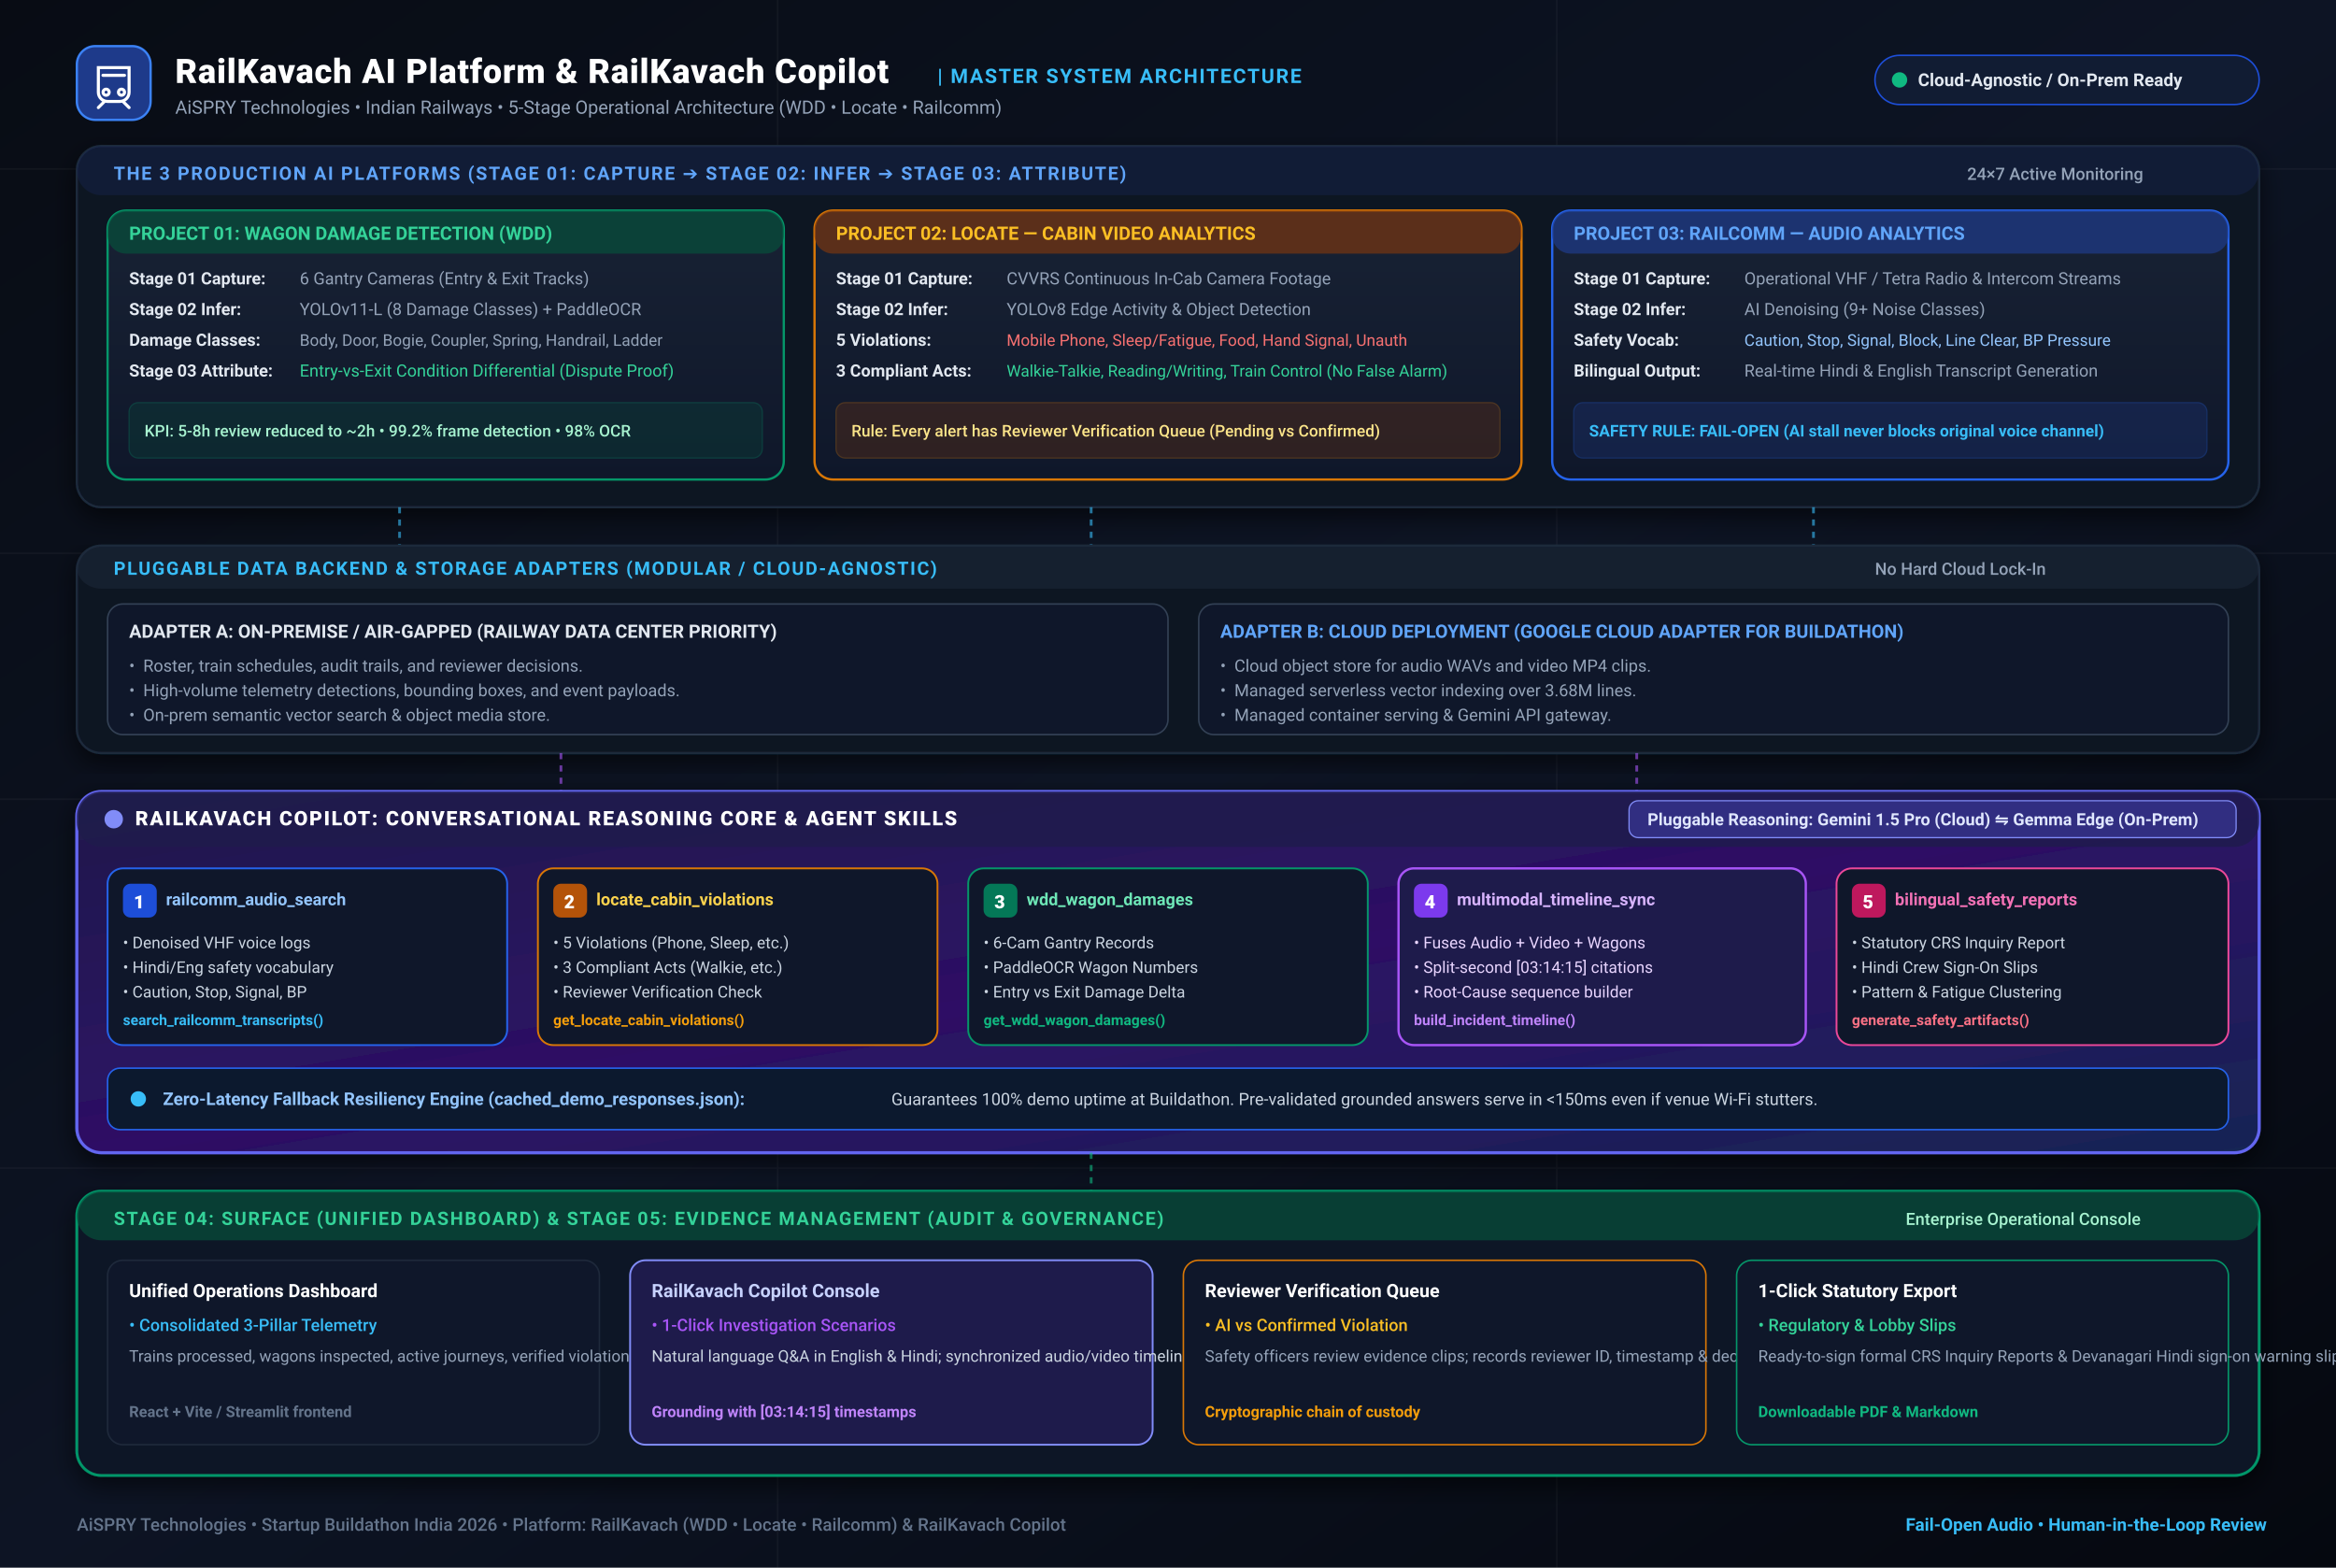
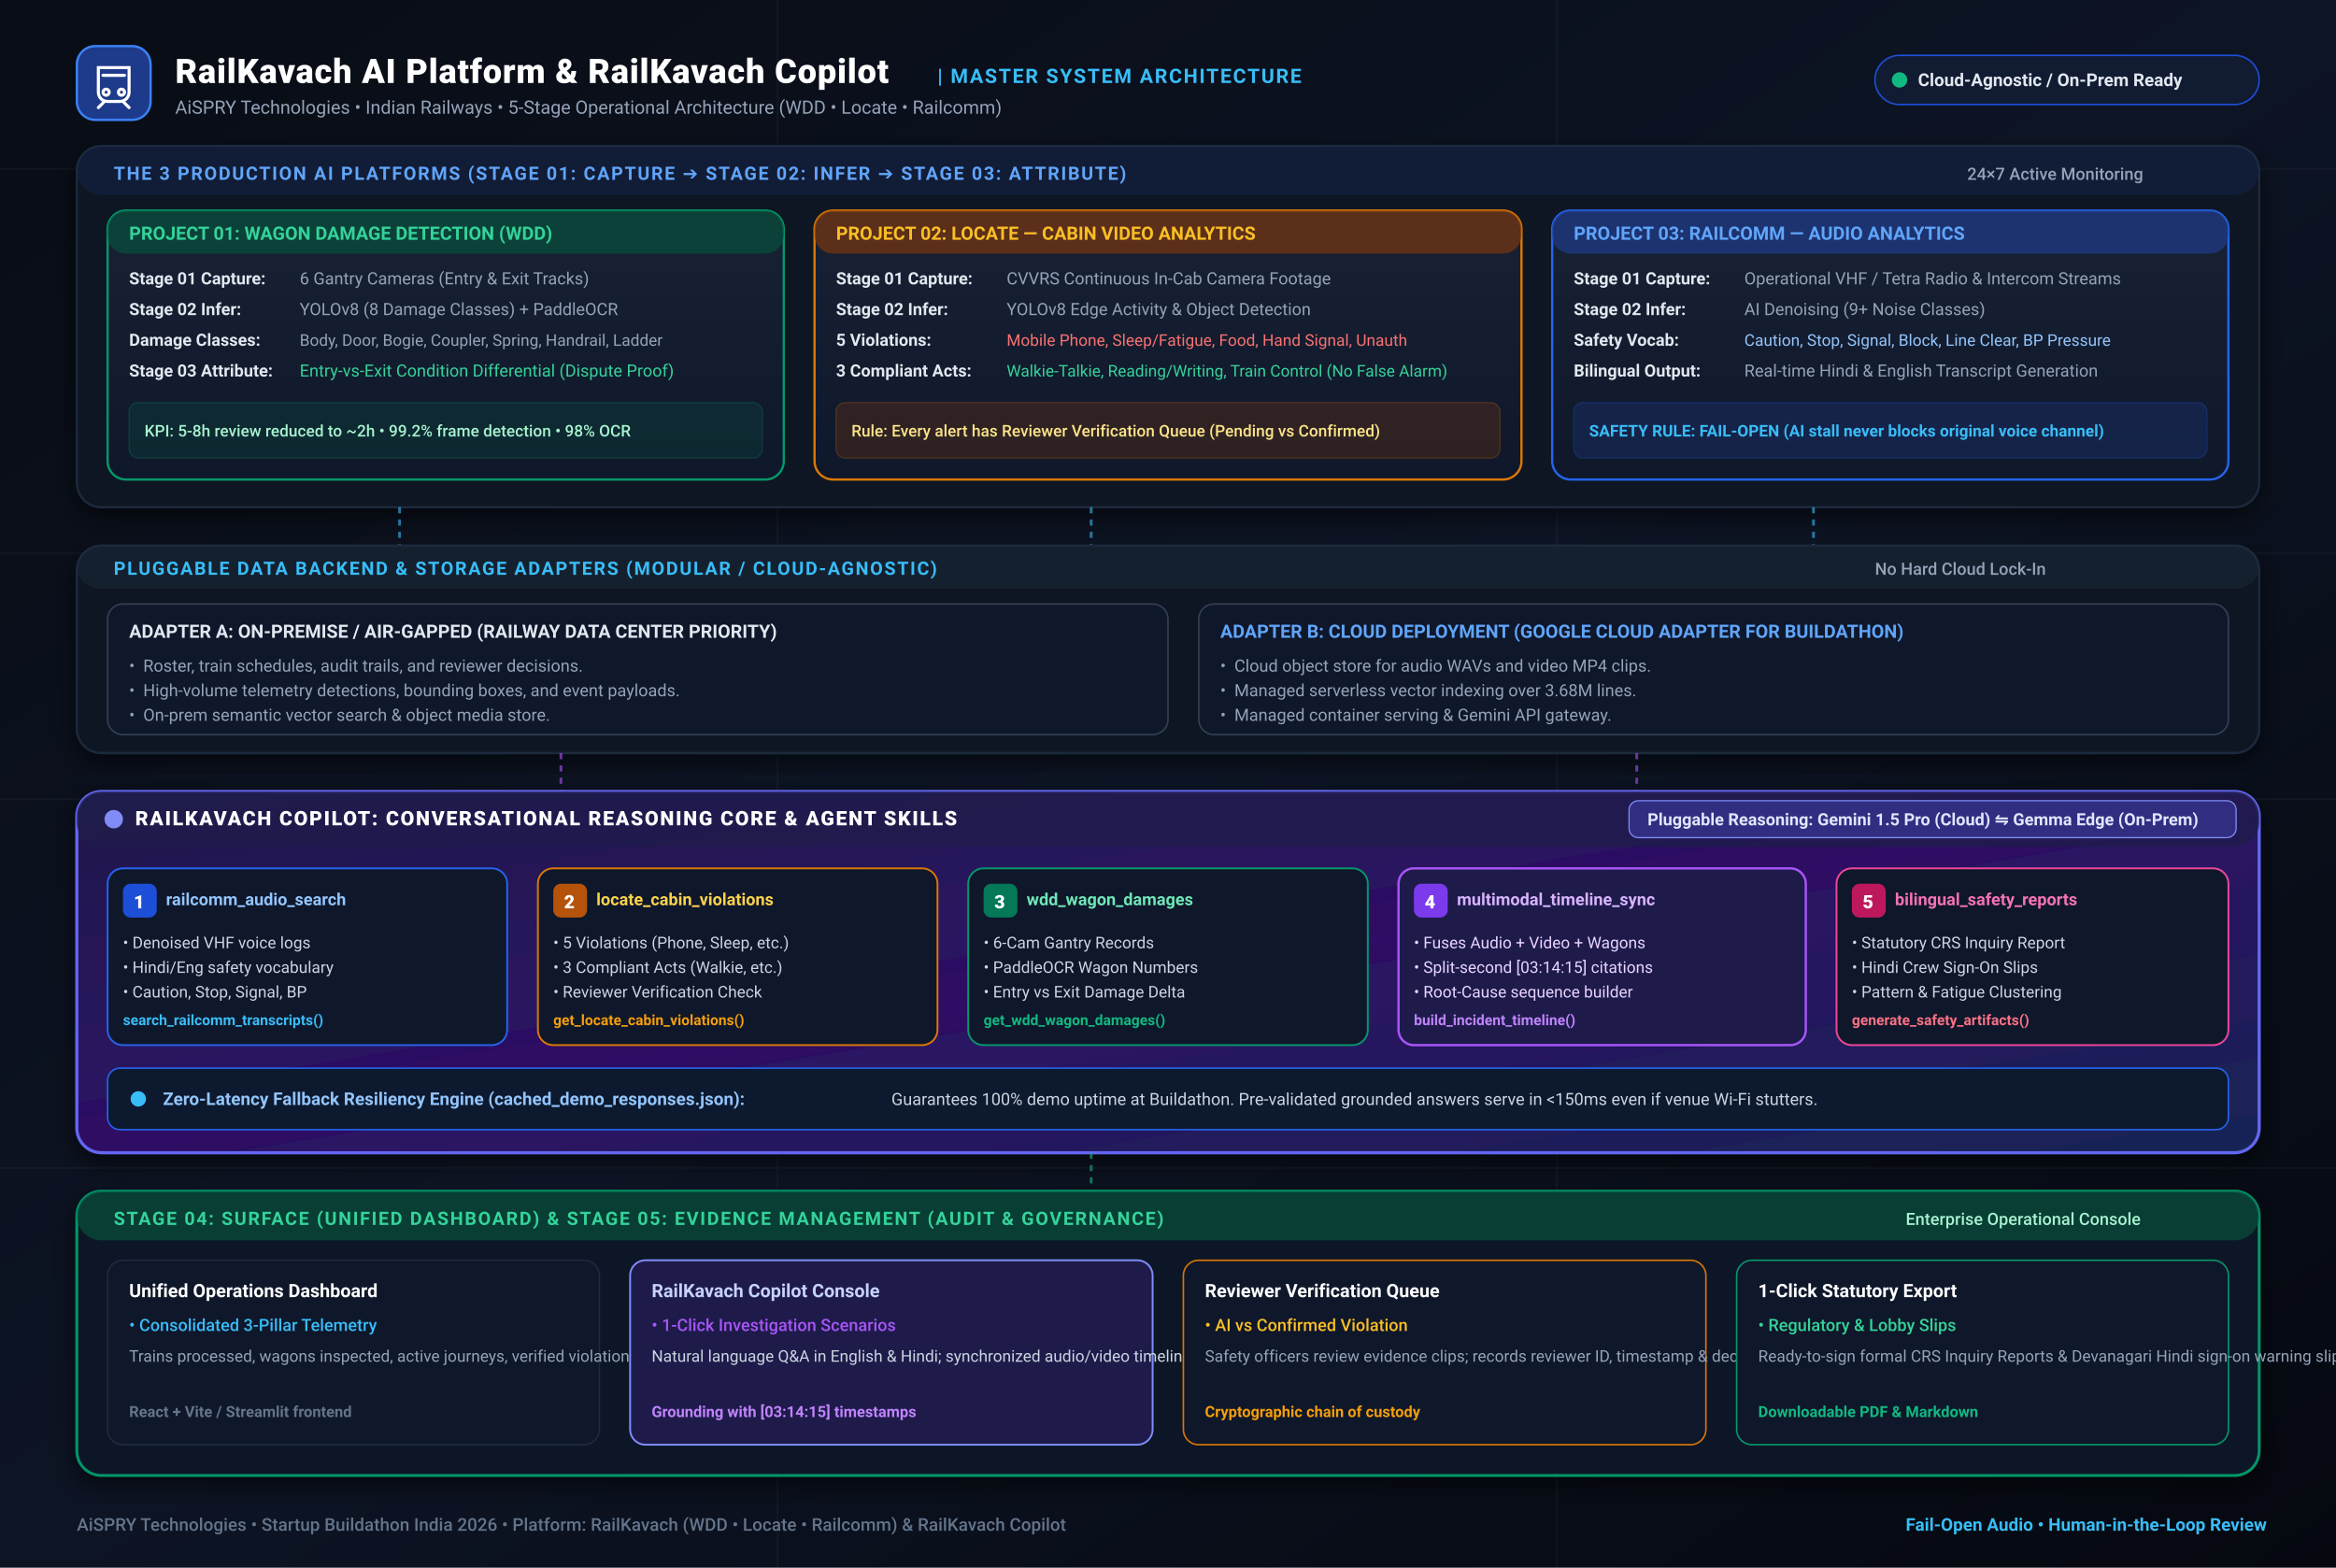
<svg xmlns="http://www.w3.org/2000/svg" viewBox="0 0 1520 1020" width="100%" height="100%" style="background:#090d16; font-family: -apple-system, BlinkMacSystemFont, 'Segoe UI', Roboto, Helvetica, Arial, sans-serif;">
  <defs>
    <linearGradient id="bgGrad" x1="0%" y1="0%" x2="100%" y2="100%">
      <stop offset="0%" stop-color="#080c14" />
      <stop offset="50%" stop-color="#0d1424" />
      <stop offset="100%" stop-color="#05080f" />
    </linearGradient>
    <linearGradient id="cardGrad" x1="0%" y1="0%" x2="0%" y2="100%">
      <stop offset="0%" stop-color="#182234" />
      <stop offset="100%" stop-color="#0f172a" />
    </linearGradient>
    <linearGradient id="copilotGrad" x1="0%" y1="0%" x2="100%" y2="100%">
      <stop offset="0%" stop-color="#1e1b4b" />
      <stop offset="50%" stop-color="#2e1065" />
      <stop offset="100%" stop-color="#172554" />
    </linearGradient>
    <linearGradient id="accentWdd" x1="0%" y1="0%" x2="100%" y2="0%">
      <stop offset="0%" stop-color="#059669" />
      <stop offset="100%" stop-color="#10b981" />
    </linearGradient>
    <linearGradient id="accentLocate" x1="0%" y1="0%" x2="100%" y2="0%">
      <stop offset="0%" stop-color="#d97706" />
      <stop offset="100%" stop-color="#f59e0b" />
    </linearGradient>
    <linearGradient id="accentRailcomm" x1="0%" y1="0%" x2="100%" y2="0%">
      <stop offset="0%" stop-color="#2563eb" />
      <stop offset="100%" stop-color="#38bdf8" />
    </linearGradient>
    <filter id="shadow" x="-10%" y="-5%" width="120%" height="115%">
      <feDropShadow dx="0" dy="6" stdDeviation="8" flood-color="#000000" flood-opacity="0.6" />
    </filter>
  </defs>
  <rect width="1520" height="1020" fill="url(#bgGrad)" />
  <g opacity="0.04" stroke="#ffffff" stroke-width="1">
    <line x1="0" y1="110" x2="1520" y2="110" />
    <line x1="0" y1="360" x2="1520" y2="360" />
    <line x1="0" y1="520" x2="1520" y2="520" />
    <line x1="0" y1="760" x2="1520" y2="760" />
    <line x1="506" y1="0" x2="506" y2="1020" />
    <line x1="1013" y1="0" x2="1013" y2="1020" />
  </g>
  <g id="header" transform="translate(50, 30)">
    <rect x="0" y="0" width="48" height="48" rx="12" fill="#1e3a8a" stroke="#3b82f6" stroke-width="1.5" />
    <path d="M14 14 h20 v16 a6 6 0 0 1 -6 6 h-8 a6 6 0 0 1 -6 -6 z M18 36 l-4 4 M30 36 l4 4 M19 28 a2 2 0 1 0 0.1 0 M29 28 a2 2 0 1 0 0.1 0 M17 19 h14" stroke="#ffffff" stroke-width="2" fill="none" stroke-linecap="round" />
    <text x="64" y="24" font-size="22" font-weight="800" fill="#ffffff" letter-spacing="0.5">RailKavach AI Platform &amp; RailKavach Copilot</text>
    <text x="560" y="24" font-size="13" font-weight="700" fill="#38bdf8" letter-spacing="1">| MASTER SYSTEM ARCHITECTURE</text>
    <text x="64" y="44" font-size="12" font-weight="400" fill="#94a3b8">AiSPRY Technologies • Indian Railways • 5-Stage Operational Architecture (WDD • Locate • Railcomm)</text>
    <rect x="1170" y="6" width="250" height="32" rx="16" fill="#111c33" stroke="#1d4ed8" stroke-width="1" />
    <circle cx="1186" cy="22" r="5" fill="#10b981" />
    <text x="1198" y="26" font-size="11.5" font-weight="600" fill="#e2e8f0">Cloud-Agnostic / On-Prem Ready</text>
  </g>
  <g id="solutions" transform="translate(50, 95)">
    <rect x="0" y="0" width="1420" height="235" rx="16" fill="#0b1322" stroke="#1e293b" stroke-width="1.5" filter="url(#shadow)" />
    <rect x="0" y="0" width="1420" height="32" rx="16" fill="#172554" opacity="0.4" />
    <text x="24" y="22" font-size="12" font-weight="700" fill="#60a5fa" letter-spacing="1">THE 3 PRODUCTION AI PLATFORMS (STAGE 01: CAPTURE ➔ STAGE 02: INFER ➔ STAGE 03: ATTRIBUTE)</text>
    <text x="1230" y="22" font-size="11" font-weight="500" fill="#94a3b8">24×7 Active Monitoring</text>
    <g transform="translate(20, 42)">
      <rect x="0" y="0" width="440" height="175" rx="12" fill="url(#cardGrad)" stroke="#059669" stroke-width="1.5" />
      <rect x="0" y="0" width="440" height="28" rx="12" fill="#064e3b" opacity="0.7" />
      <text x="14" y="19" font-size="12" font-weight="700" fill="#34d399">PROJECT 01: WAGON DAMAGE DETECTION (WDD)</text>
      <text x="14" y="48" font-size="11" font-weight="600" fill="#e2e8f0">Stage 01 Capture:</text>
      <text x="125" y="48" font-size="11" font-weight="400" fill="#94a3b8">6 Gantry Cameras (Entry &amp; Exit Tracks)</text>
      <text x="14" y="68" font-size="11" font-weight="600" fill="#e2e8f0">Stage 02 Infer:</text>
-       <text x="125" y="68" font-size="11" font-weight="400" fill="#94a3b8">YOLOv11-L (8 Damage Classes) + PaddleOCR</text>
+       <text x="125" y="68" font-size="11" font-weight="400" fill="#94a3b8">YOLOv8 (8 Damage Classes) + PaddleOCR</text>
      <text x="14" y="88" font-size="11" font-weight="600" fill="#e2e8f0">Damage Classes:</text>
      <text x="125" y="88" font-size="10.5" font-weight="400" fill="#94a3b8">Body, Door, Bogie, Coupler, Spring, Handrail, Ladder</text>
      <text x="14" y="108" font-size="11" font-weight="600" fill="#e2e8f0">Stage 03 Attribute:</text>
      <text x="125" y="108" font-size="11" font-weight="400" fill="#34d399">Entry-vs-Exit Condition Differential (Dispute Proof)</text>
      <rect x="14" y="125" width="412" height="36" rx="6" fill="#064e3b" opacity="0.3" stroke="#059669" stroke-width="0.8" />
      <text x="24" y="147" font-size="10.5" font-weight="500" fill="#a7f3d0">KPI: 5-8h review reduced to ~2h • 99.2% frame detection • 98% OCR</text>
    </g>
    <g transform="translate(480, 42)">
      <rect x="0" y="0" width="460" height="175" rx="12" fill="url(#cardGrad)" stroke="#d97706" stroke-width="1.5" />
      <rect x="0" y="0" width="460" height="28" rx="12" fill="#78350f" opacity="0.7" />
      <text x="14" y="19" font-size="12" font-weight="700" fill="#fbbf24">PROJECT 02: LOCATE — CABIN VIDEO ANALYTICS</text>
      <text x="14" y="48" font-size="11" font-weight="600" fill="#e2e8f0">Stage 01 Capture:</text>
      <text x="125" y="48" font-size="11" font-weight="400" fill="#94a3b8">CVVRS Continuous In-Cab Camera Footage</text>
      <text x="14" y="68" font-size="11" font-weight="600" fill="#e2e8f0">Stage 02 Infer:</text>
      <text x="125" y="68" font-size="11" font-weight="400" fill="#94a3b8">YOLOv8 Edge Activity &amp; Object Detection</text>
      <text x="14" y="88" font-size="11" font-weight="600" fill="#e2e8f0">5 Violations:</text>
      <text x="125" y="88" font-size="10.5" font-weight="400" fill="#f87171">Mobile Phone, Sleep/Fatigue, Food, Hand Signal, Unauth</text>
      <text x="14" y="108" font-size="11" font-weight="600" fill="#e2e8f0">3 Compliant Acts:</text>
      <text x="125" y="108" font-size="10.5" font-weight="400" fill="#34d399">Walkie-Talkie, Reading/Writing, Train Control (No False Alarm)</text>
      <rect x="14" y="125" width="432" height="36" rx="6" fill="#78350f" opacity="0.3" stroke="#d97706" stroke-width="0.8" />
      <text x="24" y="147" font-size="10.5" font-weight="500" fill="#fde68a">Rule: Every alert has Reviewer Verification Queue (Pending vs Confirmed)</text>
    </g>
    <g transform="translate(960, 42)">
      <rect x="0" y="0" width="440" height="175" rx="12" fill="url(#cardGrad)" stroke="#2563eb" stroke-width="1.5" />
      <rect x="0" y="0" width="440" height="28" rx="12" fill="#1e3a8a" opacity="0.7" />
      <text x="14" y="19" font-size="12" font-weight="700" fill="#60a5fa">PROJECT 03: RAILCOMM — AUDIO ANALYTICS</text>
      <text x="14" y="48" font-size="11" font-weight="600" fill="#e2e8f0">Stage 01 Capture:</text>
      <text x="125" y="48" font-size="11" font-weight="400" fill="#94a3b8">Operational VHF / Tetra Radio &amp; Intercom Streams</text>
      <text x="14" y="68" font-size="11" font-weight="600" fill="#e2e8f0">Stage 02 Infer:</text>
      <text x="125" y="68" font-size="11" font-weight="400" fill="#94a3b8">AI Denoising (9+ Noise Classes)</text>
      <text x="14" y="88" font-size="11" font-weight="600" fill="#e2e8f0">Safety Vocab:</text>
      <text x="125" y="88" font-size="10.5" font-weight="400" fill="#93c5fd">Caution, Stop, Signal, Block, Line Clear, BP Pressure</text>
      <text x="14" y="108" font-size="11" font-weight="600" fill="#e2e8f0">Bilingual Output:</text>
      <text x="125" y="108" font-size="11" font-weight="400" fill="#94a3b8">Real-time Hindi &amp; English Transcript Generation</text>
      <rect x="14" y="125" width="412" height="36" rx="6" fill="#1e3a8a" opacity="0.3" stroke="#2563eb" stroke-width="0.8" />
      <text x="24" y="147" font-size="10.5" font-weight="700" fill="#38bdf8">SAFETY RULE: FAIL-OPEN (AI stall never blocks original voice channel)</text>
    </g>
  </g>
  <g stroke="#38bdf8" stroke-width="1.8" stroke-dasharray="4,4" opacity="0.6">
    <line x1="260" y1="330" x2="260" y2="355" />
    <line x1="710" y1="330" x2="710" y2="355" />
    <line x1="1180" y1="330" x2="1180" y2="355" />
  </g>
  <g id="storage" transform="translate(50, 355)">
    <rect x="0" y="0" width="1420" height="135" rx="16" fill="#0d1424" stroke="#1e293b" stroke-width="1.5" filter="url(#shadow)" />
    <rect x="0" y="0" width="1420" height="28" rx="16" fill="#1e293b" opacity="0.5" />
    <text x="24" y="19" font-size="12" font-weight="700" fill="#38bdf8" letter-spacing="1">PLUGGABLE DATA BACKEND &amp; STORAGE ADAPTERS (MODULAR / CLOUD-AGNOSTIC)</text>
    <text x="1170" y="19" font-size="11" font-weight="500" fill="#94a3b8">No Hard Cloud Lock-In</text>
    <g transform="translate(20, 38)">
      <rect x="0" y="0" width="690" height="85" rx="10" fill="#0f172a" stroke="#334155" stroke-width="1" />
      <text x="14" y="22" font-size="12" font-weight="700" fill="#e2e8f0">ADAPTER A: ON-PREMISE / AIR-GAPPED (RAILWAY DATA CENTER PRIORITY)</text>
      <text x="14" y="44" font-size="11" font-weight="400" fill="#94a3b8">• <strong class="text-white">PostgreSQL:</strong> Roster, train schedules, audit trails, and reviewer decisions.</text>
      <text x="14" y="60" font-size="11" font-weight="400" fill="#94a3b8">• <strong class="text-white">MongoDB:</strong> High-volume telemetry detections, bounding boxes, and event payloads.</text>
      <text x="14" y="76" font-size="11" font-weight="400" fill="#94a3b8">• <strong class="text-white">pgvector / Qdrant &amp; MinIO:</strong> On-prem semantic vector search &amp; object media store.</text>
    </g>
    <g transform="translate(730, 38)">
      <rect x="0" y="0" width="670" height="85" rx="10" fill="#0f172a" stroke="#334155" stroke-width="1" />
      <text x="14" y="22" font-size="12" font-weight="700" fill="#60a5fa">ADAPTER B: CLOUD DEPLOYMENT (GOOGLE CLOUD ADAPTER FOR BUILDATHON)</text>
      <text x="14" y="44" font-size="11" font-weight="400" fill="#94a3b8">• <strong class="text-white">Google Cloud Storage (GCS):</strong> Cloud object store for audio WAVs and video MP4 clips.</text>
      <text x="14" y="60" font-size="11" font-weight="400" fill="#94a3b8">• <strong class="text-white">BigQuery + Vector Search:</strong> Managed serverless vector indexing over 3.68M lines.</text>
      <text x="14" y="76" font-size="11" font-weight="400" fill="#94a3b8">• <strong class="text-white">Cloud Run / Vertex AI:</strong> Managed container serving &amp; Gemini API gateway.</text>
    </g>
  </g>
  <g stroke="#a855f7" stroke-width="1.8" stroke-dasharray="4,4" opacity="0.6">
    <line x1="365" y1="490" x2="365" y2="515" />
    <line x1="1065" y1="490" x2="1065" y2="515" />
  </g>
  <g id="copilot" transform="translate(50, 515)">
    <rect x="0" y="0" width="1420" height="235" rx="16" fill="url(#copilotGrad)" stroke="#6366f1" stroke-width="2" filter="url(#shadow)" />
    <rect x="0" y="0" width="1420" height="36" rx="16" fill="#1e1b4b" opacity="0.8" />
    <circle cx="24" cy="18" r="6" fill="#818cf8" />
    <text x="38" y="22" font-size="13" font-weight="800" fill="#ffffff" letter-spacing="1">RAILKAVACH COPILOT: CONVERSATIONAL REASONING CORE &amp; AGENT SKILLS</text>
    <rect x="1010" y="6" width="395" height="24" rx="6" fill="#312e81" stroke="#818cf8" stroke-width="0.8" />
    <text x="1022" y="22" font-size="11" font-weight="600" fill="#e0e7ff">Pluggable Reasoning: Gemini 1.5 Pro (Cloud) ⇋ Gemma Edge (On-Prem)</text>
    <g transform="translate(20, 50)">
      <rect x="0" y="0" width="260" height="115" rx="10" fill="#0f172a" stroke="#2563eb" stroke-width="1.2" />
      <rect x="10" y="10" width="22" height="22" rx="5" fill="#1d4ed8" />
      <text x="17" y="26" font-size="12" font-weight="800" fill="#ffffff">1</text>
      <text x="38" y="24" font-size="11" font-weight="700" fill="#93c5fd">railcomm_audio_search</text>
      <text x="10" y="52" font-size="10.5" font-weight="400" fill="#cbd5e1">• Denoised VHF voice logs</text>
      <text x="10" y="68" font-size="10.5" font-weight="400" fill="#cbd5e1">• Hindi/Eng safety vocabulary</text>
      <text x="10" y="84" font-size="10.5" font-weight="400" fill="#cbd5e1">• Caution, Stop, Signal, BP</text>
      <text x="10" y="102" font-size="9.5" font-weight="600" fill="#38bdf8">search_railcomm_transcripts()</text>
    </g>
    <g transform="translate(300, 50)">
      <rect x="0" y="0" width="260" height="115" rx="10" fill="#0f172a" stroke="#d97706" stroke-width="1.2" />
      <rect x="10" y="10" width="22" height="22" rx="5" fill="#b45309" />
      <text x="17" y="26" font-size="12" font-weight="800" fill="#ffffff">2</text>
      <text x="38" y="24" font-size="11" font-weight="700" fill="#fcd34d">locate_cabin_violations</text>
      <text x="10" y="52" font-size="10.5" font-weight="400" fill="#cbd5e1">• 5 Violations (Phone, Sleep, etc.)</text>
      <text x="10" y="68" font-size="10.5" font-weight="400" fill="#cbd5e1">• 3 Compliant Acts (Walkie, etc.)</text>
      <text x="10" y="84" font-size="10.5" font-weight="400" fill="#cbd5e1">• Reviewer Verification Check</text>
      <text x="10" y="102" font-size="9.5" font-weight="600" fill="#f59e0b">get_locate_cabin_violations()</text>
    </g>
    <g transform="translate(580, 50)">
      <rect x="0" y="0" width="260" height="115" rx="10" fill="#0f172a" stroke="#059669" stroke-width="1.2" />
      <rect x="10" y="10" width="22" height="22" rx="5" fill="#047857" />
      <text x="17" y="26" font-size="12" font-weight="800" fill="#ffffff">3</text>
      <text x="38" y="24" font-size="11" font-weight="700" fill="#6ee7b7">wdd_wagon_damages</text>
      <text x="10" y="52" font-size="10.5" font-weight="400" fill="#cbd5e1">• 6-Cam Gantry Records</text>
      <text x="10" y="68" font-size="10.5" font-weight="400" fill="#cbd5e1">• PaddleOCR Wagon Numbers</text>
      <text x="10" y="84" font-size="10.5" font-weight="400" fill="#cbd5e1">• Entry vs Exit Damage Delta</text>
      <text x="10" y="102" font-size="9.5" font-weight="600" fill="#10b981">get_wdd_wagon_damages()</text>
    </g>
    <g transform="translate(860, 50)">
      <rect x="0" y="0" width="265" height="115" rx="10" fill="#1e1b4b" stroke="#a855f7" stroke-width="1.5" />
      <rect x="10" y="10" width="22" height="22" rx="5" fill="#7c3aed" />
      <text x="17" y="26" font-size="12" font-weight="800" fill="#ffffff">4</text>
      <text x="38" y="24" font-size="11" font-weight="700" fill="#d8b4fe">multimodal_timeline_sync</text>
      <text x="10" y="52" font-size="10.5" font-weight="400" fill="#e9d5ff">• Fuses Audio + Video + Wagons</text>
      <text x="10" y="68" font-size="10.5" font-weight="400" fill="#e9d5ff">• Split-second [03:14:15] citations</text>
      <text x="10" y="84" font-size="10.5" font-weight="400" fill="#e9d5ff">• Root-Cause sequence builder</text>
      <text x="10" y="102" font-size="9.5" font-weight="600" fill="#c084fc">build_incident_timeline()</text>
    </g>
    <g transform="translate(1145, 50)">
      <rect x="0" y="0" width="255" height="115" rx="10" fill="#0f172a" stroke="#ec4899" stroke-width="1.2" />
      <rect x="10" y="10" width="22" height="22" rx="5" fill="#be185d" />
      <text x="17" y="26" font-size="12" font-weight="800" fill="#ffffff">5</text>
      <text x="38" y="24" font-size="11" font-weight="700" fill="#f472b6">bilingual_safety_reports</text>
      <text x="10" y="52" font-size="10.5" font-weight="400" fill="#cbd5e1">• Statutory CRS Inquiry Report</text>
      <text x="10" y="68" font-size="10.5" font-weight="400" fill="#cbd5e1">• Hindi Crew Sign-On Slips</text>
      <text x="10" y="84" font-size="10.5" font-weight="400" fill="#cbd5e1">• Pattern &amp; Fatigue Clustering</text>
      <text x="10" y="102" font-size="9.5" font-weight="600" fill="#fb7185">generate_safety_artifacts()</text>
    </g>
    <g transform="translate(20, 180)">
      <rect x="0" y="0" width="1380" height="40" rx="8" fill="#0c192e" stroke="#2563eb" stroke-width="1" />
      <circle cx="20" cy="20" r="5" fill="#38bdf8" />
      <text x="36" y="24" font-size="11.5" font-weight="700" fill="#93c5fd">Zero-Latency Fallback Resiliency Engine (cached_demo_responses.json):</text>
      <text x="510" y="24" font-size="11" font-weight="400" fill="#cbd5e1">Guarantees 100% demo uptime at Buildathon. Pre-validated grounded answers serve in &lt;150ms even if venue Wi-Fi stutters.</text>
    </g>
  </g>
  <g stroke="#10b981" stroke-width="1.8" stroke-dasharray="4,4" opacity="0.6">
    <line x1="710" y1="750" x2="710" y2="775" />
  </g>
  <g id="surface" transform="translate(50, 775)">
    <rect x="0" y="0" width="1420" height="185" rx="16" fill="#0a1526" stroke="#059669" stroke-width="1.8" filter="url(#shadow)" />
    <rect x="0" y="0" width="1420" height="32" rx="16" fill="#064e3b" opacity="0.7" />
    <text x="24" y="22" font-size="12" font-weight="700" fill="#34d399" letter-spacing="1">STAGE 04: SURFACE (UNIFIED DASHBOARD) &amp; STAGE 05: EVIDENCE MANAGEMENT (AUDIT &amp; GOVERNANCE)</text>
    <text x="1190" y="22" font-size="11" font-weight="500" fill="#a7f3d0">Enterprise Operational Console</text>
    <g transform="translate(20, 45)">
      <rect x="0" y="0" width="320" height="120" rx="10" fill="#0f172a" stroke="#1e293b" stroke-width="1" />
      <text x="14" y="24" font-size="12" font-weight="700" fill="#ffffff">Unified Operations Dashboard</text>
      <text x="14" y="46" font-size="11" font-weight="500" fill="#38bdf8">• Consolidated 3-Pillar Telemetry</text>
      <text x="14" y="66" font-size="10.5" font-weight="400" fill="#94a3b8">Trains processed, wagons inspected, active journeys, verified violations, channel quality.</text>
      <text x="14" y="102" font-size="10" font-weight="600" fill="#64748b">React + Vite / Streamlit frontend</text>
    </g>
    <g transform="translate(360, 45)">
      <rect x="0" y="0" width="340" height="120" rx="10" fill="#1e1b4b" stroke="#818cf8" stroke-width="1.2" />
      <text x="14" y="24" font-size="12" font-weight="700" fill="#c7d2fe">RailKavach Copilot Console</text>
      <text x="14" y="46" font-size="11" font-weight="500" fill="#a855f7">• 1-Click Investigation Scenarios</text>
      <text x="14" y="66" font-size="10.5" font-weight="400" fill="#cbd5e1">Natural language Q&amp;A in English &amp; Hindi; synchronized audio/video timeline cards.</text>
      <text x="14" y="102" font-size="10" font-weight="600" fill="#c084fc">Grounding with [03:14:15] timestamps</text>
    </g>
    <g transform="translate(720, 45)">
      <rect x="0" y="0" width="340" height="120" rx="10" fill="#0f172a" stroke="#d97706" stroke-width="1" />
      <text x="14" y="24" font-size="12" font-weight="700" fill="#ffffff">Reviewer Verification Queue</text>
      <text x="14" y="46" font-size="11" font-weight="500" fill="#fbbf24">• AI vs Confirmed Violation</text>
      <text x="14" y="66" font-size="10.5" font-weight="400" fill="#94a3b8">Safety officers review evidence clips; records reviewer ID, timestamp &amp; decision.</text>
      <text x="14" y="102" font-size="10" font-weight="600" fill="#f59e0b">Cryptographic chain of custody</text>
    </g>
    <g transform="translate(1080, 45)">
      <rect x="0" y="0" width="320" height="120" rx="10" fill="#0f172a" stroke="#059669" stroke-width="1" />
      <text x="14" y="24" font-size="12" font-weight="700" fill="#ffffff">1-Click Statutory Export</text>
      <text x="14" y="46" font-size="11" font-weight="500" fill="#34d399">• Regulatory &amp; Lobby Slips</text>
      <text x="14" y="66" font-size="10.5" font-weight="400" fill="#94a3b8">Ready-to-sign formal CRS Inquiry Reports &amp; Devanagari Hindi sign-on warning slips.</text>
      <text x="14" y="102" font-size="10" font-weight="600" fill="#10b981">Downloadable PDF &amp; Markdown</text>
    </g>
  </g>
  <g transform="translate(50, 980)">
    <text x="0" y="16" font-size="11.5" font-weight="500" fill="#64748b">AiSPRY Technologies • Startup Buildathon India 2026 • Platform: RailKavach (WDD • Locate • Railcomm) &amp; RailKavach Copilot</text>
    <text x="1190" y="16" font-size="11.5" font-weight="600" fill="#38bdf8">Fail-Open Audio • Human-in-the-Loop Review</text>
  </g>
</svg>
